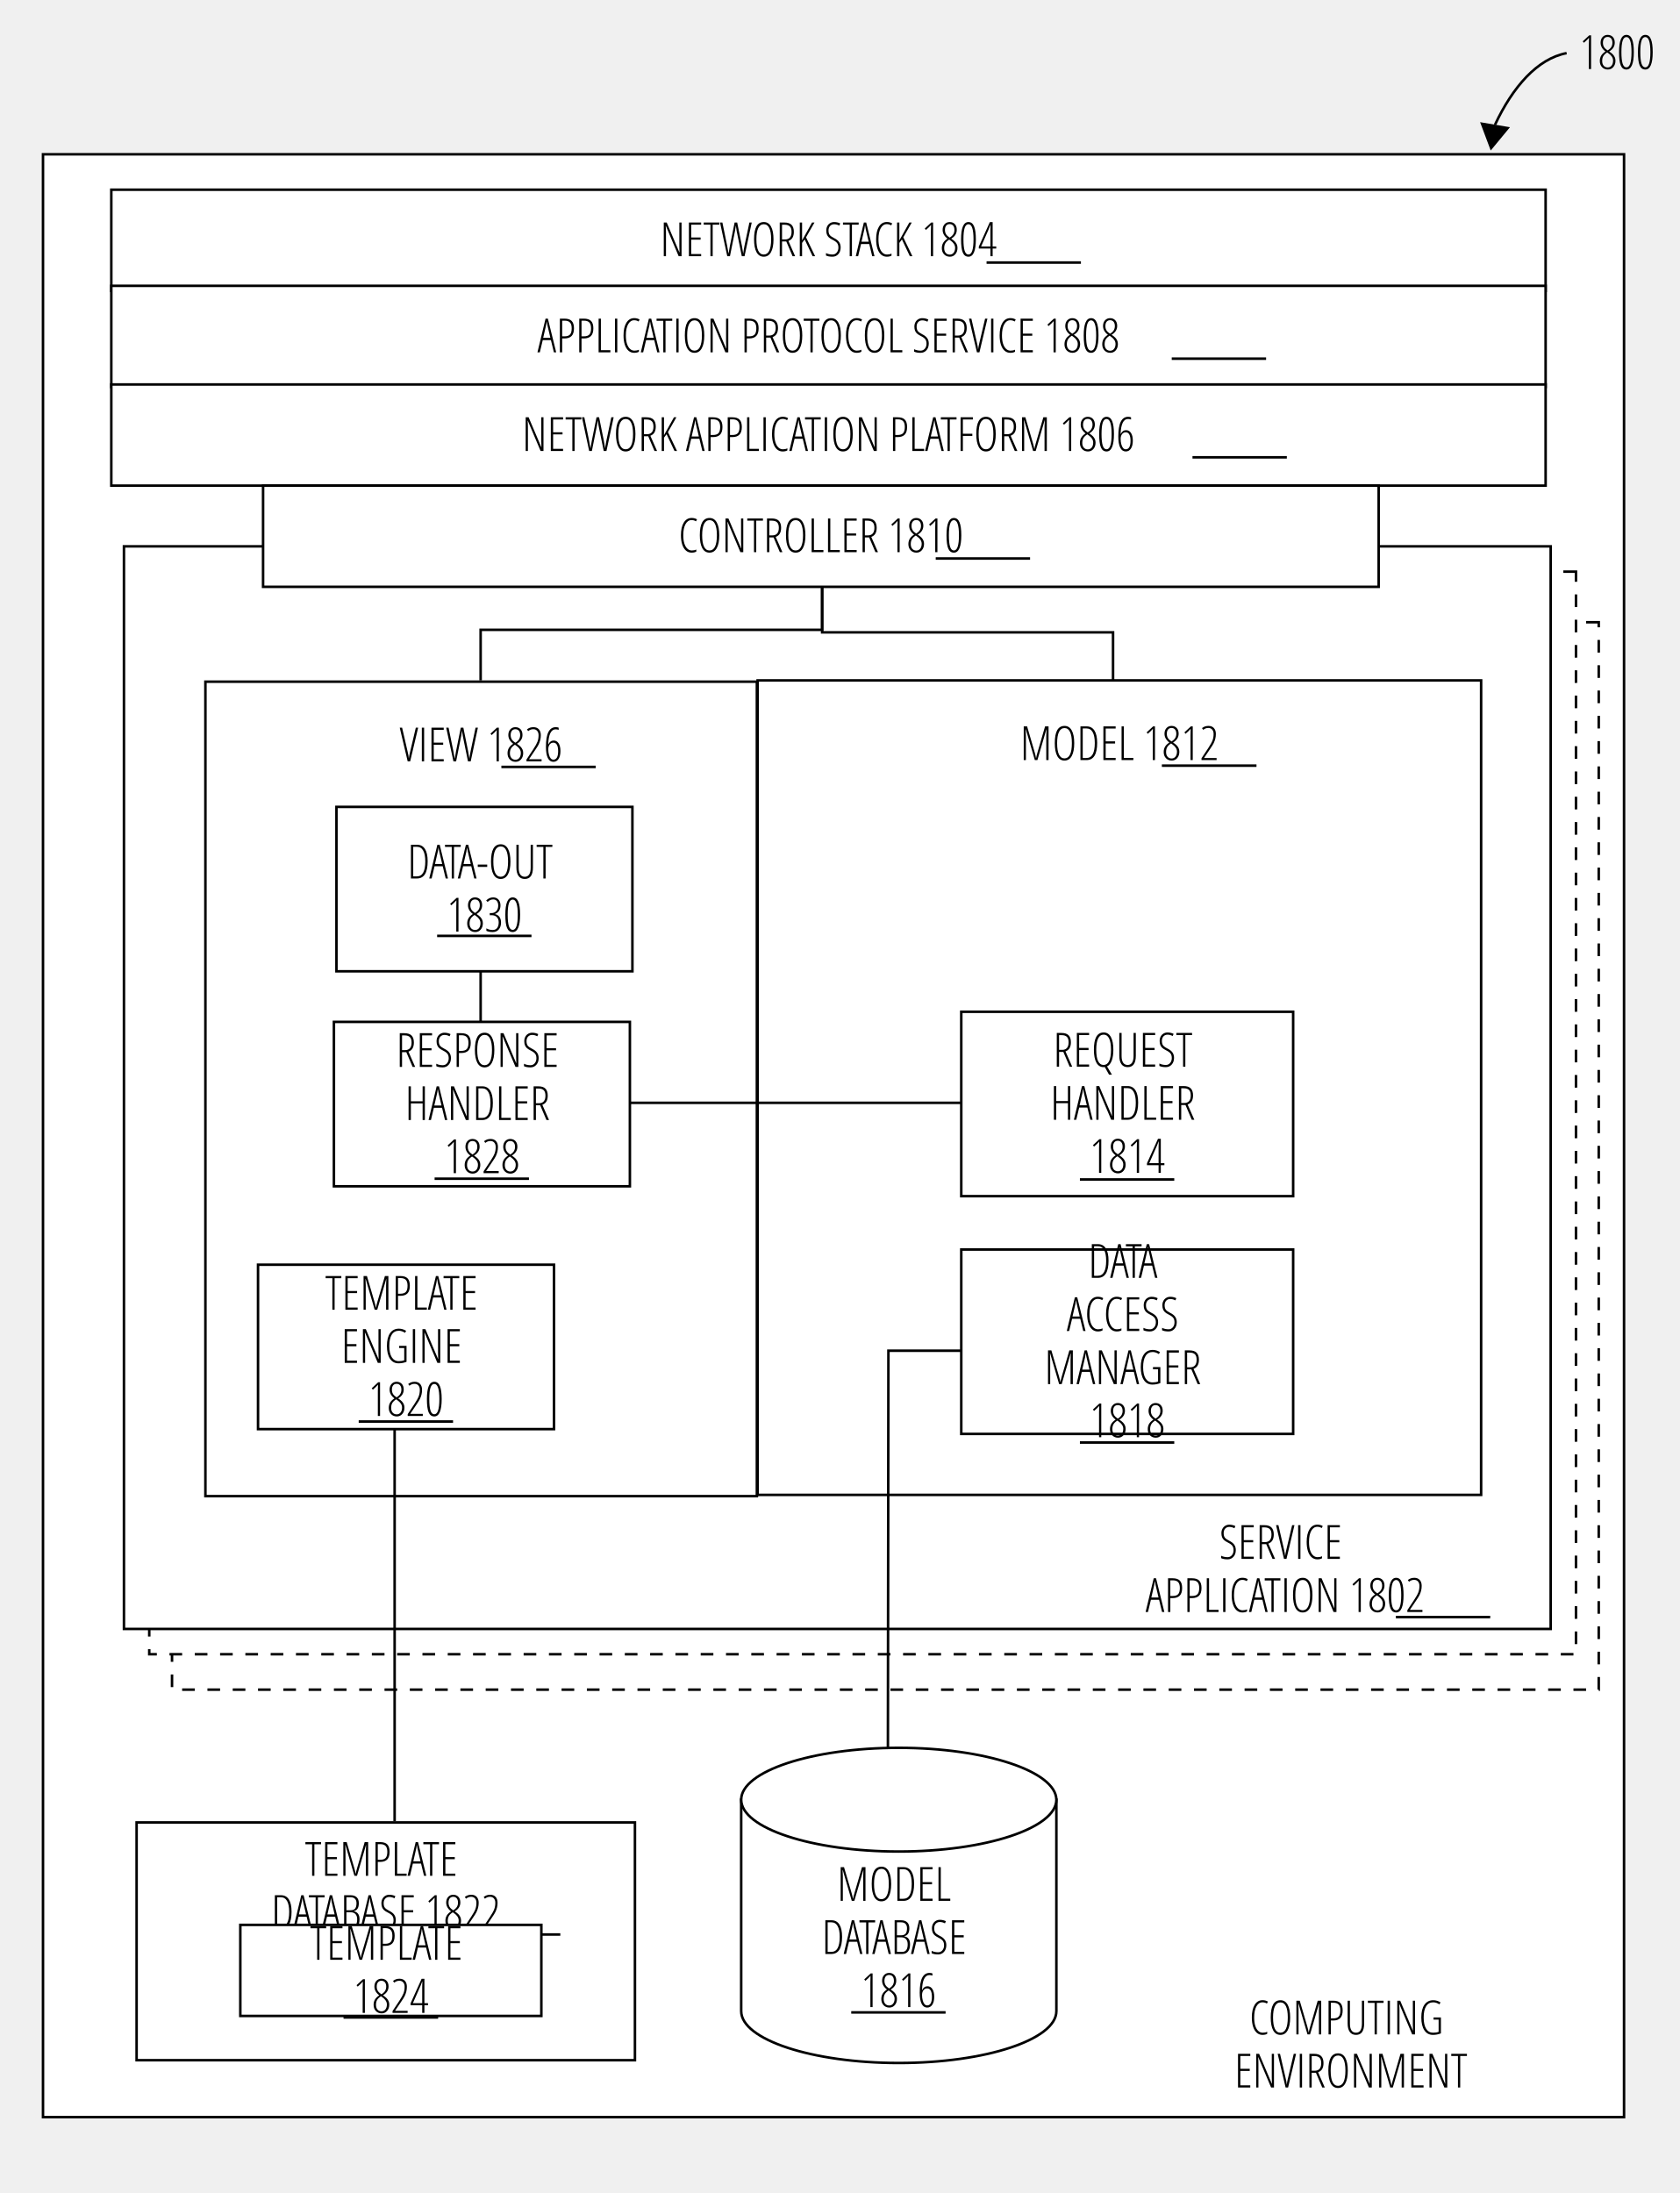
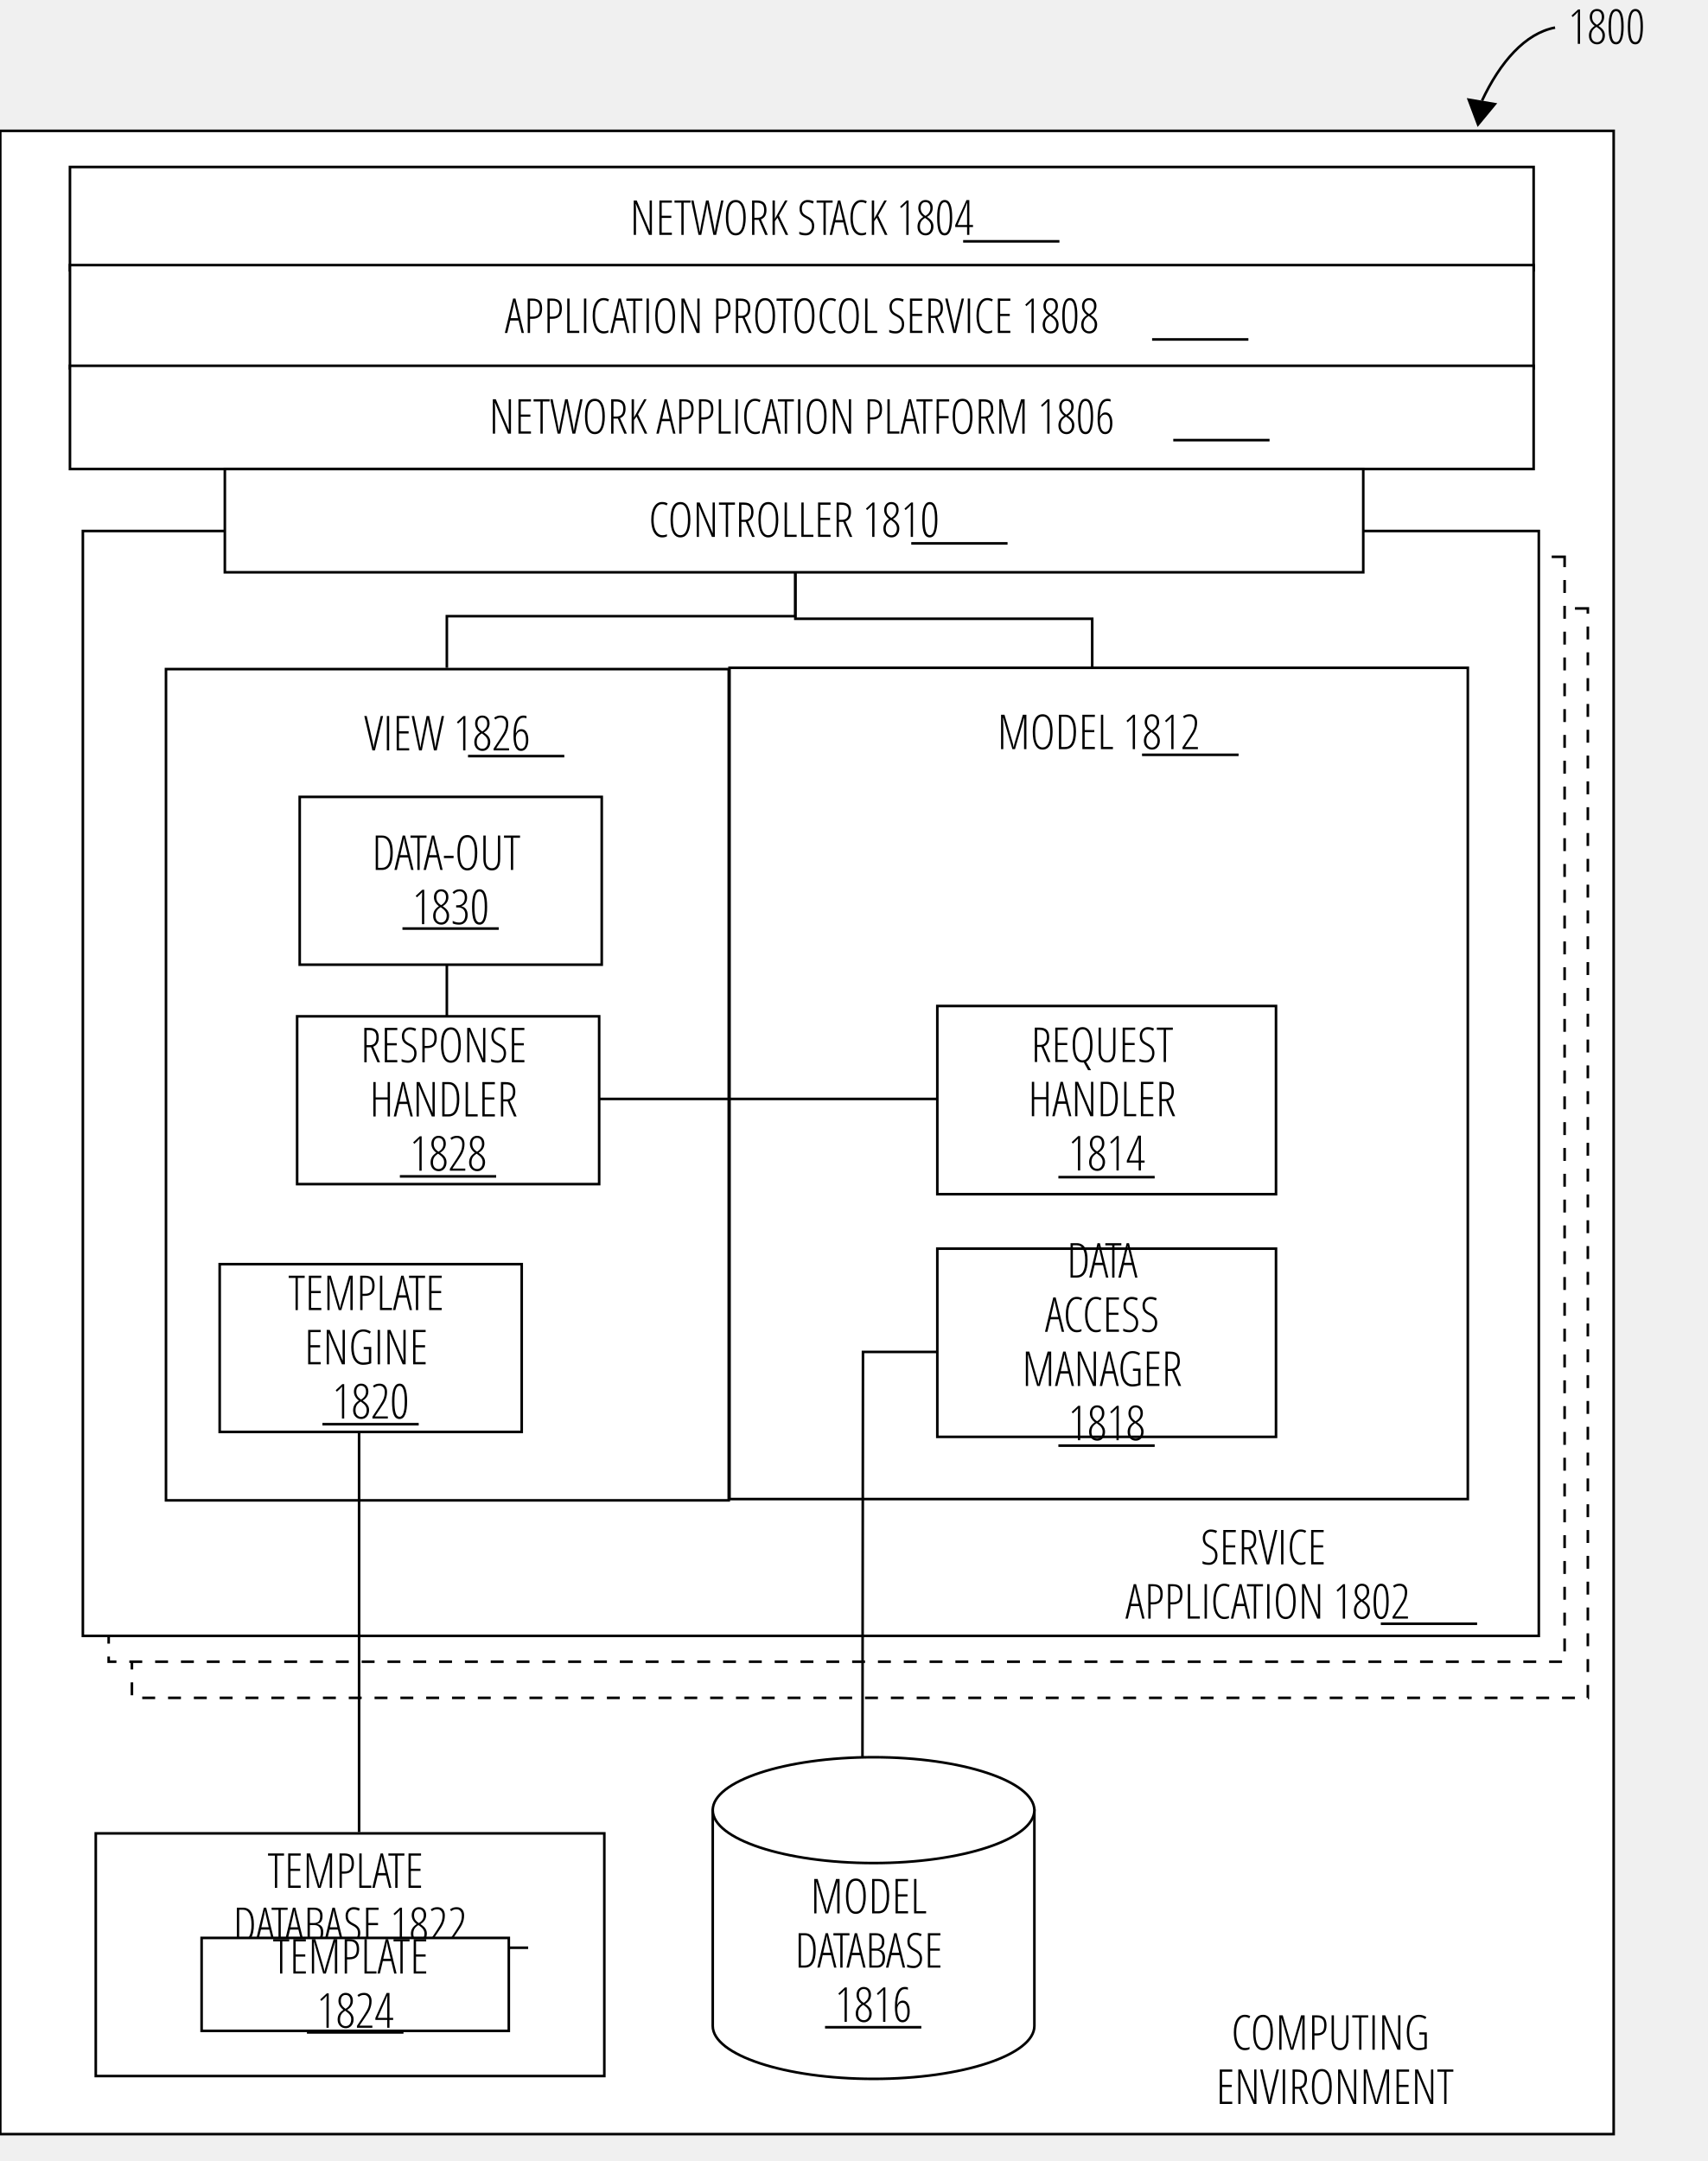
- <svg xmlns="http://www.w3.org/2000/svg" version="1.1" width="664" height="867">
+ <svg xmlns="http://www.w3.org/2000/svg" version="1.1" width="661.612" height="837.1" viewBox="16.9 10.312 661.612 837.1">
  <g>
    <g transform="translate(591,21)">
      <polygon fill="#000000" points="0,0 4.2,11.2 11.8,2" transform="translate(-5.9,27.3)" />
      <rect fill="none" width="1" height="1" transform="translate(33.3,-0.5)" />
      <g>
        <g>
          <rect x="0" y="0" width="28.3" height="28.3" opacity="0" />
          <path fill="none" stroke="#000000" stroke-width="1" d="M28.3,0C16.7,2.2,7,13.4,0,28.3" />
        </g>
      </g>
      <rect stroke="none" stroke-width="0" fill="#FFFFFF" x="0" y="0" width="0" height="0" />
      <path stroke="#000000" fill="none" />
      <text font-family="OpenSansCondensedLight" font-size="14pt" fill="black" transform="translate(0,0)" />
      <rect stroke-width="0" fill="none" width="1" height="1" transform="translate(33.3,-0.5)" />
      <text font-family="OpenSansCondensedLight" font-size="14pt" fill="black" text-decoration="none" transform="translate(33.3,-0.5)">
        <tspan x="0" y="6.8">1800</tspan>
      </text>
      <path stroke="#000000" fill="none" transform="translate(33.3,-0.5)" />
    </g>
    <g transform="translate(17,61)">
      <g>
        <g>
          <path d="M625,0H0v776h625V0L625,0z" stroke="#000000" stroke-dasharray="none" fill="#FFFFFF" />
          <rect x="27.3" y="35.4" width="570.4" height="705.2" fill="none" />
          <circle fill="none" cx="312.5" cy="0" r="0.1" />
          <circle fill="none" cx="467.4" cy="0" r="0.1" />
          <circle fill="none" cx="625" cy="195.7" r="0.1" />
          <circle fill="none" cx="625" cy="388" r="0.1" />
          <circle fill="none" cx="625" cy="580.3" r="0.1" />
          <circle fill="none" cx="467.4" cy="776" r="0.1" />
          <circle fill="none" cx="312.5" cy="776" r="0.1" />
          <circle fill="none" cx="157.7" cy="776" r="0.1" />
          <circle fill="none" cx="0" cy="580.3" r="0.1" />
          <circle fill="none" cx="0" cy="388" r="0.1" />
          <circle fill="none" cx="0" cy="195.7" r="0.1" />
          <circle fill="none" cx="157.7" cy="0" r="0.1" />
        </g>
      </g>
      <rect stroke="none" stroke-width="0" fill="#FFFFFF" x="0" y="0" width="0" height="0" transform="translate(624.9,387.9)" />
      <path stroke="#000000" fill="none" d="" />
      <text font-family="OpenSansCondensedLight" font-size="14pt" fill="black" transform="translate(624.9,387.9)" />
      <rect stroke-width="0" fill="none" width="570.4" height="705.2" transform="translate(27.3,35.4)" />
      <text font-family="OpenSansCondensedLight" font-size="14pt" fill="black" transform="translate(27.3,35.4)" text-anchor="middle">
        <tspan x="285.2" y="358.9"> </tspan>
      </text>
      <path stroke="#000000" fill="none" transform="translate(27.3,35.4)" d="M 0 0" />
    </g>
    <g transform="translate(435,790)">
      <g>
        <g>
          <path d="M198,0H0v37h198V0L198,0z" stroke="none" stroke-dasharray="none" fill="#FFFFFF" />
          <rect x="8.7" y="1.7" width="180.7" height="33.6" fill="none" />
          <circle fill="none" cx="99" cy="0" r="0.1" />
          <circle fill="none" cx="148.1" cy="0" r="0.1" />
          <circle fill="none" cx="198" cy="9.3" r="0.1" />
          <circle fill="none" cx="198" cy="18.5" r="0.1" />
          <circle fill="none" cx="198" cy="27.7" r="0.1" />
          <circle fill="none" cx="148.1" cy="37" r="0.1" />
          <circle fill="none" cx="99" cy="37" r="0.1" />
          <circle fill="none" cx="50" cy="37" r="0.1" />
          <circle fill="none" cx="0" cy="27.7" r="0.1" />
          <circle fill="none" cx="0" cy="18.5" r="0.1" />
          <circle fill="none" cx="0" cy="9.3" r="0.1" />
          <circle fill="none" cx="50" cy="0" r="0.1" />
        </g>
      </g>
      <rect stroke="none" stroke-width="0" fill="#FFFFFF" x="0" y="0" width="0" height="0" transform="translate(197.9,18.4)" />
      <path stroke="#000000" fill="none" d="" />
      <text font-family="OpenSansCondensedLight" font-size="14pt" fill="black" transform="translate(197.9,18.4)" />
      <rect stroke-width="0" fill="none" width="180.7" height="33.6" transform="translate(8.7,1.7)" />
      <text font-family="OpenSansCondensedLight" font-size="14pt" fill="black" transform="translate(8.7,1.7)" text-anchor="middle">
        <tspan x="90.3" y="12.6">COMPUTING</tspan>
        <tspan x="90.3" y="33.6">ENVIRONMENT</tspan>
      </text>
      <path stroke="#000000" fill="none" transform="translate(8.7,1.7)" d="M 0 0" />
    </g>
    <g transform="translate(54,720.5)">
      <g>
        <g>
          <path d="M197,0H0v94h197V0L197,0z" stroke="#000000" stroke-dasharray="none" fill="#FFFFFF" />
          <rect x="8.6" y="4.3" width="179.8" height="85.4" fill="none" />
          <circle fill="none" cx="98.5" cy="0" r="0.1" />
          <circle fill="none" cx="147.3" cy="0" r="0.1" />
          <circle fill="none" cx="197" cy="23.7" r="0.1" />
          <circle fill="none" cx="197" cy="47" r="0.1" />
          <circle fill="none" cx="197" cy="70.3" r="0.1" />
          <circle fill="none" cx="147.3" cy="94" r="0.1" />
          <circle fill="none" cx="98.5" cy="94" r="0.1" />
          <circle fill="none" cx="49.7" cy="94" r="0.1" />
          <circle fill="none" cx="0" cy="70.3" r="0.1" />
          <circle fill="none" cx="0" cy="47" r="0.1" />
          <circle fill="none" cx="0" cy="23.7" r="0.1" />
          <circle fill="none" cx="49.7" cy="0" r="0.1" />
        </g>
      </g>
      <rect stroke="none" stroke-width="0" fill="#FFFFFF" x="0" y="0" width="0" height="0" transform="translate(196.9,46.9)" />
      <path stroke="#000000" fill="none" d="" />
      <text font-family="OpenSansCondensedLight" font-size="14pt" fill="black" transform="translate(196.9,46.9)" />
      <rect stroke-width="0" fill="none" width="179.8" height="85.4" transform="translate(8.6,4.3)" />
      <text font-family="OpenSansCondensedLight" font-size="14pt" fill="black" transform="translate(8.6,4.3)" text-anchor="middle">
        <tspan x="89.9" y="16.8">TEMPLATE</tspan>
        <tspan x="89.9" y="37.8">DATABASE 1822</tspan>
      </text>
      <path stroke="#000000" fill="none" transform="translate(8.6,4.3)" d="M 121.5 40 158.9 40" />
    </g>
    <g transform="translate(95,761)">
      <g>
        <g>
          <path d="M119,0H0v36h119V0L119,0z" stroke="#000000" stroke-dasharray="none" fill="#FFFFFF" />
          <rect x="5.2" y="1.6" width="108.6" height="32.7" fill="none" />
          <circle fill="none" cx="59.5" cy="0" r="0.1" />
          <circle fill="none" cx="89" cy="0" r="0.1" />
          <circle fill="none" cx="119" cy="9.1" r="0.1" />
          <circle fill="none" cx="119" cy="18" r="0.1" />
          <circle fill="none" cx="119" cy="26.9" r="0.1" />
          <circle fill="none" cx="89" cy="36" r="0.1" />
          <circle fill="none" cx="59.5" cy="36" r="0.1" />
          <circle fill="none" cx="30" cy="36" r="0.1" />
          <circle fill="none" cx="0" cy="26.9" r="0.1" />
          <circle fill="none" cx="0" cy="18" r="0.1" />
          <circle fill="none" cx="0" cy="9.1" r="0.1" />
          <circle fill="none" cx="30" cy="0" r="0.1" />
        </g>
      </g>
      <rect stroke="none" stroke-width="0" fill="#FFFFFF" x="0" y="0" width="0" height="0" transform="translate(118.9,17.9)" />
      <path stroke="#000000" fill="none" d="" />
      <text font-family="OpenSansCondensedLight" font-size="14pt" fill="black" transform="translate(118.9,17.9)" />
      <rect stroke-width="0" fill="none" width="108.6" height="32.7" transform="translate(5.2,1.6)" />
      <text font-family="OpenSansCondensedLight" font-size="14pt" fill="black" transform="translate(5.2,1.6)" text-anchor="middle">
        <tspan x="54.3" y="12.2">TEMPLATE</tspan>
        <tspan x="54.3" y="33.2">1824</tspan>
      </text>
      <path stroke="#000000" fill="none" transform="translate(5.2,1.6)" d="M 35.6 35 73 35" />
    </g>
    <g transform="translate(293,691)">
      <g>
        <g>
          <g stroke="#000000" stroke-dasharray="none" fill="#FFFFFF">
            <path d="M124.4,20.5H0v83.6c0,11.2,27.9,20.5,62.3,20.5s62.3,-9.3,62.3,-20.5v-83.6L124.4,20.5L124.4,20.5z" />
            <path d="M62.3,0C27.9,0,0,9.3,0,20.5s27.9,20.5,62.3,20.5s62.3,-9.3,62.3,-20.5C124.4,9.3,96.5,0,62.3,0L62.3,0z" />
          </g>
          <rect x="6.6" y="45.6" width="111.1" height="59.1" fill="none" />
          <circle fill="none" cx="62.3" cy="0" r="0.1" />
          <circle fill="none" cx="95" cy="3.1" r="0.1" />
          <circle fill="none" cx="124.6" cy="20.5" r="0.1" />
          <circle fill="none" cx="124.6" cy="62.3" r="0.1" />
          <circle fill="none" cx="124.6" cy="104.1" r="0.1" />
          <circle fill="none" cx="96.7" cy="121.2" r="0.1" />
          <circle fill="none" cx="62.3" cy="124.6" r="0.1" />
          <circle fill="none" cx="26.1" cy="120.7" r="0.1" />
          <circle fill="none" cx="0" cy="104.1" r="0.1" />
          <circle fill="none" cx="0" cy="62.3" r="0.1" />
          <circle fill="none" cx="0" cy="20.5" r="0.1" />
          <circle fill="none" cx="29.4" cy="3.1" r="0.1" />
        </g>
      </g>
      <rect stroke="none" stroke-width="0" fill="#FFFFFF" x="0" y="0" width="0" height="0" transform="translate(124.5,62.2)" />
      <path stroke="#000000" fill="none" d="" />
      <text font-family="OpenSansCondensedLight" font-size="14pt" fill="black" transform="translate(124.5,62.2)" />
      <rect stroke-width="0" fill="none" width="111.1" height="59.1" transform="translate(6.6,45.6)" />
      <text font-family="OpenSansCondensedLight" font-size="14pt" fill="black" transform="translate(6.6,45.6)" text-anchor="middle">
        <tspan x="55.6" y="14.9">MODEL</tspan>
        <tspan x="55.6" y="35.9">DATABASE</tspan>
        <tspan x="55.6" y="56.9">1816</tspan>
      </text>
      <path stroke="#000000" fill="none" transform="translate(6.6,45.6)" d="M 36.9 59 74.2 59" />
    </g>
    <g transform="translate(68,246)">
      <g>
        <g>
          <path d="M564,0H0v422h564V0L564,0z" stroke="#000000" stroke-dasharray="5,5" fill="#FFFFFF" />
          <rect x="24.7" y="19.2" width="514.7" height="383.5" fill="none" />
          <circle fill="none" cx="282" cy="0" r="0.1" />
          <circle fill="none" cx="421.8" cy="0" r="0.1" />
          <circle fill="none" cx="564" cy="106.4" r="0.1" />
          <circle fill="none" cx="564" cy="211" r="0.1" />
          <circle fill="none" cx="564" cy="315.6" r="0.1" />
          <circle fill="none" cx="421.8" cy="422" r="0.1" />
          <circle fill="none" cx="282" cy="422" r="0.1" />
          <circle fill="none" cx="142.3" cy="422" r="0.1" />
          <circle fill="none" cx="0" cy="315.6" r="0.1" />
          <circle fill="none" cx="0" cy="211" r="0.1" />
          <circle fill="none" cx="0" cy="106.4" r="0.1" />
          <circle fill="none" cx="142.3" cy="0" r="0.1" />
        </g>
      </g>
      <rect stroke="none" stroke-width="0" fill="#FFFFFF" x="0" y="0" width="0" height="0" transform="translate(563.9,210.9)" />
      <path stroke="#000000" fill="none" d="" />
      <text font-family="OpenSansCondensedLight" font-size="14pt" fill="black" transform="translate(563.9,210.9)" />
      <rect stroke-width="0" fill="none" width="514.7" height="383.5" transform="translate(24.7,19.2)" />
      <text font-family="OpenSansCondensedLight" font-size="14pt" fill="black" transform="translate(24.7,19.2)" text-anchor="middle">
        <tspan x="257.4" y="198.1"> </tspan>
      </text>
      <path stroke="#000000" fill="none" transform="translate(24.7,19.2)" d="M 0 0" />
    </g>
    <g transform="translate(44,75)">
      <g>
        <g>
          <path d="M567,0H0v40h567V0L567,0z" stroke="#000000" stroke-dasharray="none" fill="#FFFFFF" />
          <rect x="24.8" y="1.8" width="517.4" height="36.4" fill="none" />
          <circle fill="none" cx="283.5" cy="0" r="0.1" />
          <circle fill="none" cx="424" cy="0" r="0.1" />
          <circle fill="none" cx="567" cy="10.1" r="0.1" />
          <circle fill="none" cx="567" cy="20" r="0.1" />
          <circle fill="none" cx="567" cy="29.9" r="0.1" />
          <circle fill="none" cx="424" cy="40" r="0.1" />
          <circle fill="none" cx="283.5" cy="40" r="0.1" />
          <circle fill="none" cx="143" cy="40" r="0.1" />
          <circle fill="none" cx="0" cy="29.9" r="0.1" />
          <circle fill="none" cx="0" cy="20" r="0.1" />
          <circle fill="none" cx="0" cy="10.1" r="0.1" />
          <circle fill="none" cx="143" cy="0" r="0.1" />
        </g>
      </g>
      <rect stroke="none" stroke-width="0" fill="#FFFFFF" x="0" y="0" width="0" height="0" transform="translate(566.9,19.9)" />
      <path stroke="#000000" fill="none" d="" />
      <text font-family="OpenSansCondensedLight" font-size="14pt" fill="black" transform="translate(566.9,19.9)" />
      <rect stroke-width="0" fill="none" width="517.4" height="36.4" transform="translate(24.8,1.8)" />
      <text font-family="OpenSansCondensedLight" font-size="14pt" fill="black" transform="translate(24.8,1.8)" text-anchor="middle">
        <tspan x="258.7" y="24.5">NETWORK STACK 1804</tspan>
      </text>
      <path stroke="#000000" fill="none" transform="translate(24.8,1.8)" d="M 321.2 27 358.5 27" />
    </g>
    <g transform="translate(59,226)">
      <g>
        <g>
          <path d="M564,0H0v428h564V0L564,0z" stroke="#000000" stroke-dasharray="5,5" fill="#FFFFFF" />
          <rect x="24.7" y="19.5" width="514.7" height="389" fill="none" />
          <circle fill="none" cx="282" cy="0" r="0.1" />
          <circle fill="none" cx="421.8" cy="0" r="0.1" />
          <circle fill="none" cx="564" cy="107.9" r="0.1" />
          <circle fill="none" cx="564" cy="214" r="0.1" />
          <circle fill="none" cx="564" cy="320.1" r="0.1" />
          <circle fill="none" cx="421.8" cy="428" r="0.1" />
          <circle fill="none" cx="282" cy="428" r="0.1" />
          <circle fill="none" cx="142.3" cy="428" r="0.1" />
          <circle fill="none" cx="0" cy="320.1" r="0.1" />
          <circle fill="none" cx="0" cy="214" r="0.1" />
          <circle fill="none" cx="0" cy="107.9" r="0.1" />
          <circle fill="none" cx="142.3" cy="0" r="0.1" />
        </g>
      </g>
      <rect stroke="none" stroke-width="0" fill="#FFFFFF" x="0" y="0" width="0" height="0" transform="translate(563.9,213.9)" />
      <path stroke="#000000" fill="none" d="" />
      <text font-family="OpenSansCondensedLight" font-size="14pt" fill="black" transform="translate(563.9,213.9)" />
      <rect stroke-width="0" fill="none" width="514.7" height="389" transform="translate(24.7,19.5)" />
      <text font-family="OpenSansCondensedLight" font-size="14pt" fill="black" transform="translate(24.7,19.5)" text-anchor="middle">
        <tspan x="257.4" y="200.8"> </tspan>
      </text>
      <path stroke="#000000" fill="none" transform="translate(24.7,19.5)" d="M 0 0" />
    </g>
    <g transform="translate(44,113)">
      <g>
        <g>
          <path d="M567,0H0v40h567V0L567,0z" stroke="#000000" stroke-dasharray="none" fill="#FFFFFF" />
          <rect x="24.8" y="1.8" width="517.4" height="36.4" fill="none" />
          <circle fill="none" cx="283.5" cy="0" r="0.1" />
          <circle fill="none" cx="424" cy="0" r="0.1" />
          <circle fill="none" cx="567" cy="10.1" r="0.1" />
          <circle fill="none" cx="567" cy="20" r="0.1" />
          <circle fill="none" cx="567" cy="29.9" r="0.1" />
          <circle fill="none" cx="424" cy="40" r="0.1" />
          <circle fill="none" cx="283.5" cy="40" r="0.1" />
          <circle fill="none" cx="143" cy="40" r="0.1" />
          <circle fill="none" cx="0" cy="29.9" r="0.1" />
          <circle fill="none" cx="0" cy="20" r="0.1" />
          <circle fill="none" cx="0" cy="10.1" r="0.1" />
          <circle fill="none" cx="143" cy="0" r="0.1" />
        </g>
      </g>
      <rect stroke="none" stroke-width="0" fill="#FFFFFF" x="0" y="0" width="0" height="0" transform="translate(566.9,19.9)" />
      <path stroke="#000000" fill="none" d="" />
      <text font-family="OpenSansCondensedLight" font-size="14pt" fill="black" transform="translate(566.9,19.9)" />
      <rect stroke-width="0" fill="none" width="517.4" height="36.4" transform="translate(24.8,1.8)" />
      <text font-family="OpenSansCondensedLight" font-size="14pt" fill="black" transform="translate(24.8,1.8)" text-anchor="middle">
        <tspan x="258.7" y="24.5">APPLICATION PROTOCOL SERVICE 1808</tspan>
      </text>
      <path stroke="#000000" fill="none" transform="translate(24.8,1.8)" d="M 394.4 27 431.7 27" />
    </g>
    <g transform="translate(49,216)">
      <g>
        <g>
          <path d="M564,0H0v428h564V0L564,0z" stroke="#000000" stroke-dasharray="none" fill="#FFFFFF" />
          <rect x="24.7" y="19.5" width="514.7" height="389" fill="none" />
          <circle fill="none" cx="282" cy="0" r="0.1" />
          <circle fill="none" cx="421.8" cy="0" r="0.1" />
          <circle fill="none" cx="564" cy="107.9" r="0.1" />
          <circle fill="none" cx="564" cy="214" r="0.1" />
          <circle fill="none" cx="564" cy="320.1" r="0.1" />
          <circle fill="none" cx="421.8" cy="428" r="0.1" />
          <circle fill="none" cx="282" cy="428" r="0.1" />
          <circle fill="none" cx="142.3" cy="428" r="0.1" />
          <circle fill="none" cx="0" cy="320.1" r="0.1" />
          <circle fill="none" cx="0" cy="214" r="0.1" />
          <circle fill="none" cx="0" cy="107.9" r="0.1" />
          <circle fill="none" cx="142.3" cy="0" r="0.1" />
        </g>
      </g>
      <rect stroke="none" stroke-width="0" fill="#FFFFFF" x="0" y="0" width="0" height="0" transform="translate(563.9,213.9)" />
      <path stroke="#000000" fill="none" d="" />
      <text font-family="OpenSansCondensedLight" font-size="14pt" fill="black" transform="translate(563.9,213.9)" />
      <rect stroke-width="0" fill="none" width="514.7" height="389" transform="translate(24.7,19.5)" />
      <text font-family="OpenSansCondensedLight" font-size="14pt" fill="black" transform="translate(24.7,19.5)" text-anchor="middle">
        <tspan x="257.4" y="200.8"> </tspan>
      </text>
      <path stroke="#000000" fill="none" transform="translate(24.7,19.5)" d="M 0 0" />
    </g>
    <g transform="translate(44,152)">
      <g>
        <g>
          <path d="M567,0H0v40h567V0L567,0z" stroke="#000000" stroke-dasharray="none" fill="#FFFFFF" />
          <rect x="24.8" y="1.8" width="517.4" height="36.4" fill="none" />
          <circle fill="none" cx="283.5" cy="0" r="0.1" />
          <circle fill="none" cx="424" cy="0" r="0.1" />
          <circle fill="none" cx="567" cy="10.1" r="0.1" />
          <circle fill="none" cx="567" cy="20" r="0.1" />
          <circle fill="none" cx="567" cy="29.9" r="0.1" />
          <circle fill="none" cx="424" cy="40" r="0.1" />
          <circle fill="none" cx="283.5" cy="40" r="0.1" />
          <circle fill="none" cx="143" cy="40" r="0.1" />
          <circle fill="none" cx="0" cy="29.9" r="0.1" />
          <circle fill="none" cx="0" cy="20" r="0.1" />
          <circle fill="none" cx="0" cy="10.1" r="0.1" />
          <circle fill="none" cx="143" cy="0" r="0.1" />
        </g>
      </g>
      <rect stroke="none" stroke-width="0" fill="#FFFFFF" x="0" y="0" width="0" height="0" transform="translate(566.9,19.9)" />
      <path stroke="#000000" fill="none" d="" />
      <text font-family="OpenSansCondensedLight" font-size="14pt" fill="black" transform="translate(566.9,19.9)" />
      <rect stroke-width="0" fill="none" width="517.4" height="36.4" transform="translate(24.8,1.8)" />
      <text font-family="OpenSansCondensedLight" font-size="14pt" fill="black" transform="translate(24.8,1.8)" text-anchor="middle">
        <tspan x="258.7" y="24.5">NETWORK APPLICATION PLATFORM 1806</tspan>
      </text>
      <path stroke="#000000" fill="none" transform="translate(24.8,1.8)" d="M 402.6 27 439.9 27" />
    </g>
    <g transform="translate(104,192)">
      <g>
        <g>
          <path d="M441,0H0v40h441V0L441,0z" stroke="#000000" stroke-dasharray="none" fill="#FFFFFF" />
          <rect x="19.3" y="1.8" width="402.5" height="36.4" fill="none" />
          <circle fill="none" cx="220.5" cy="0" r="0.1" />
          <circle fill="none" cx="329.8" cy="0" r="0.1" />
          <circle fill="none" cx="441" cy="10.1" r="0.1" />
          <circle fill="none" cx="441" cy="20" r="0.1" />
          <circle fill="none" cx="441" cy="29.9" r="0.1" />
          <circle fill="none" cx="329.8" cy="40" r="0.1" />
          <circle fill="none" cx="220.5" cy="40" r="0.1" />
          <circle fill="none" cx="111.3" cy="40" r="0.1" />
          <circle fill="none" cx="0" cy="29.9" r="0.1" />
          <circle fill="none" cx="0" cy="20" r="0.1" />
          <circle fill="none" cx="0" cy="10.1" r="0.1" />
          <circle fill="none" cx="111.3" cy="0" r="0.1" />
        </g>
      </g>
      <rect stroke="none" stroke-width="0" fill="#FFFFFF" x="0" y="0" width="0" height="0" transform="translate(440.9,19.9)" />
      <path stroke="#000000" fill="none" d="" />
      <text font-family="OpenSansCondensedLight" font-size="14pt" fill="black" transform="translate(440.9,19.9)" />
      <rect stroke-width="0" fill="none" width="402.5" height="36.4" transform="translate(19.3,1.8)" />
      <text font-family="OpenSansCondensedLight" font-size="14pt" fill="black" transform="translate(19.3,1.8)" text-anchor="middle">
        <tspan x="201.2" y="24.5">CONTROLLER 1810</tspan>
      </text>
      <path stroke="#000000" fill="none" transform="translate(19.3,1.8)" d="M 246.6 27 283.9 27" />
    </g>
    <g transform="translate(408,606)">
      <g>
        <g>
          <path d="M200,0H0v29h200V0L200,0z" stroke="none" stroke-dasharray="none" fill="#FFFFFF" />
          <rect x="8.7" y="1.3" width="182.5" height="26.4" fill="none" />
          <circle fill="none" cx="100" cy="0" r="0.1" />
          <circle fill="none" cx="149.6" cy="0" r="0.1" />
          <circle fill="none" cx="200" cy="7.3" r="0.1" />
          <circle fill="none" cx="200" cy="14.5" r="0.1" />
          <circle fill="none" cx="200" cy="21.7" r="0.1" />
          <circle fill="none" cx="149.6" cy="29" r="0.1" />
          <circle fill="none" cx="100" cy="29" r="0.1" />
          <circle fill="none" cx="50.5" cy="29" r="0.1" />
          <circle fill="none" cx="0" cy="21.7" r="0.1" />
          <circle fill="none" cx="0" cy="14.5" r="0.1" />
          <circle fill="none" cx="0" cy="7.3" r="0.1" />
          <circle fill="none" cx="50.5" cy="0" r="0.1" />
        </g>
      </g>
      <rect stroke="none" stroke-width="0" fill="#FFFFFF" x="0" y="0" width="0" height="0" transform="translate(199.9,14.4)" />
      <path stroke="#000000" fill="none" d="" />
      <text font-family="OpenSansCondensedLight" font-size="14pt" fill="black" transform="translate(199.9,14.4)" />
      <rect stroke-width="0" fill="none" width="182.5" height="26.4" transform="translate(8.7,1.3)" />
      <text font-family="OpenSansCondensedLight" font-size="14pt" fill="black" transform="translate(8.7,1.3)" text-anchor="middle">
        <tspan x="91.3" y="9">SERVICE</tspan>
        <tspan x="91.3" y="30">APPLICATION 1802</tspan>
      </text>
      <path stroke="#000000" fill="none" transform="translate(8.7,1.3)" d="M 135.1 32 172.4 32" />
    </g>
    <g transform="translate(81.2,269.5)">
      <g>
        <g>
          <path d="M218,0H0v322h218V0L218,0z" stroke="#000000" stroke-dasharray="none" fill="#FFFFFF" />
          <rect x="9.5" y="14.7" width="198.9" height="292.6" fill="none" />
          <circle fill="none" cx="109" cy="0" r="0.1" />
          <circle fill="none" cx="163" cy="0" r="0.1" />
          <circle fill="none" cx="218" cy="81.2" r="0.1" />
          <circle fill="none" cx="218" cy="161" r="0.1" />
          <circle fill="none" cx="218" cy="240.8" r="0.1" />
          <circle fill="none" cx="163" cy="322" r="0.1" />
          <circle fill="none" cx="109" cy="322" r="0.1" />
          <circle fill="none" cx="55" cy="322" r="0.1" />
          <circle fill="none" cx="0" cy="240.8" r="0.1" />
          <circle fill="none" cx="0" cy="161" r="0.1" />
          <circle fill="none" cx="0" cy="81.2" r="0.1" />
          <circle fill="none" cx="55" cy="0" r="0.1" />
        </g>
      </g>
      <rect stroke="none" stroke-width="0" fill="#FFFFFF" x="0" y="0" width="0" height="0" transform="translate(217.9,160.9)" />
      <path stroke="#000000" fill="none" d="" />
      <text font-family="OpenSansCondensedLight" font-size="14pt" fill="black" transform="translate(217.9,160.9)" />
      <rect stroke-width="0" fill="none" width="198.9" height="292.6" transform="translate(9.5,14.7)" />
      <text font-family="OpenSansCondensedLight" font-size="14pt" fill="black" transform="translate(9.5,14.7)" text-anchor="middle">
        <tspan x="99.5" y="16.8">VIEW 1826</tspan>
      </text>
      <path stroke="#000000" fill="none" transform="translate(9.5,14.7)" d="M 107.5 19 144.8 19" />
    </g>
    <g transform="translate(299.5,269)">
      <g>
        <g>
          <path d="M286,0H0v322h286V0L286,0z" stroke="#000000" stroke-dasharray="none" fill="#FFFFFF" />
          <rect x="12.5" y="14.7" width="261" height="292.6" fill="none" />
          <circle fill="none" cx="143" cy="0" r="0.1" />
          <circle fill="none" cx="213.9" cy="0" r="0.1" />
          <circle fill="none" cx="286" cy="81.2" r="0.1" />
          <circle fill="none" cx="286" cy="161" r="0.1" />
          <circle fill="none" cx="286" cy="240.8" r="0.1" />
          <circle fill="none" cx="213.9" cy="322" r="0.1" />
          <circle fill="none" cx="143" cy="322" r="0.1" />
          <circle fill="none" cx="72.2" cy="322" r="0.1" />
          <circle fill="none" cx="0" cy="240.8" r="0.1" />
          <circle fill="none" cx="0" cy="161" r="0.1" />
          <circle fill="none" cx="0" cy="81.2" r="0.1" />
          <circle fill="none" cx="72.2" cy="0" r="0.1" />
        </g>
      </g>
      <rect stroke="none" stroke-width="0" fill="#FFFFFF" x="0" y="0" width="0" height="0" transform="translate(285.9,160.9)" />
      <path stroke="#000000" fill="none" d="" />
      <text font-family="OpenSansCondensedLight" font-size="14pt" fill="black" transform="translate(285.9,160.9)" />
      <rect stroke-width="0" fill="none" width="261" height="292.6" transform="translate(12.5,14.7)" />
      <text font-family="OpenSansCondensedLight" font-size="14pt" fill="black" transform="translate(12.5,14.7)" text-anchor="middle">
        <tspan x="130.5" y="16.8">MODEL 1812</tspan>
      </text>
      <path stroke="#000000" fill="none" transform="translate(12.5,14.7)" d="M 147.3 19 184.7 19" />
    </g>
    <g transform="translate(133,319)">
      <g>
        <g>
          <path d="M117,0H0v65h117V0L117,0z" stroke="#000000" stroke-dasharray="none" fill="#FFFFFF" />
          <rect x="5.1" y="3" width="106.8" height="59.1" fill="none" />
          <circle fill="none" cx="58.5" cy="0" r="0.1" />
          <circle fill="none" cx="87.5" cy="0" r="0.1" />
          <circle fill="none" cx="117" cy="16.4" r="0.1" />
          <circle fill="none" cx="117" cy="32.5" r="0.1" />
          <circle fill="none" cx="117" cy="48.6" r="0.1" />
          <circle fill="none" cx="87.5" cy="65" r="0.1" />
          <circle fill="none" cx="58.5" cy="65" r="0.1" />
          <circle fill="none" cx="29.5" cy="65" r="0.1" />
          <circle fill="none" cx="0" cy="48.6" r="0.1" />
          <circle fill="none" cx="0" cy="32.5" r="0.1" />
          <circle fill="none" cx="0" cy="16.4" r="0.1" />
          <circle fill="none" cx="29.5" cy="0" r="0.1" />
        </g>
      </g>
      <rect stroke="none" stroke-width="0" fill="#FFFFFF" x="0" y="0" width="0" height="0" transform="translate(116.9,32.4)" />
      <path stroke="#000000" fill="none" d="" />
      <text font-family="OpenSansCondensedLight" font-size="14pt" fill="black" transform="translate(116.9,32.4)" />
      <rect stroke-width="0" fill="none" width="106.8" height="59.1" transform="translate(5.1,3)" />
      <text font-family="OpenSansCondensedLight" font-size="14pt" fill="black" transform="translate(5.1,3)" text-anchor="middle">
        <tspan x="53.4" y="25.3">DATA-OUT</tspan>
        <tspan x="53.4" y="46.3">1830</tspan>
      </text>
      <path stroke="#000000" fill="none" transform="translate(5.1,3)" d="M 34.7 48 72 48" />
    </g>
    <g transform="translate(132,404)">
      <g>
        <g>
          <path d="M117,0H0v65h117V0L117,0z" stroke="#000000" stroke-dasharray="none" fill="#FFFFFF" />
          <rect x="5.1" y="3" width="106.8" height="59.1" fill="none" />
          <circle fill="none" cx="58.5" cy="0" r="0.1" />
          <circle fill="none" cx="87.5" cy="0" r="0.1" />
          <circle fill="none" cx="117" cy="16.4" r="0.1" />
          <circle fill="none" cx="117" cy="32.5" r="0.1" />
          <circle fill="none" cx="117" cy="48.6" r="0.1" />
          <circle fill="none" cx="87.5" cy="65" r="0.1" />
          <circle fill="none" cx="58.5" cy="65" r="0.1" />
          <circle fill="none" cx="29.5" cy="65" r="0.1" />
          <circle fill="none" cx="0" cy="48.6" r="0.1" />
          <circle fill="none" cx="0" cy="32.5" r="0.1" />
          <circle fill="none" cx="0" cy="16.4" r="0.1" />
          <circle fill="none" cx="29.5" cy="0" r="0.1" />
        </g>
      </g>
      <rect stroke="none" stroke-width="0" fill="#FFFFFF" x="0" y="0" width="0" height="0" transform="translate(116.9,32.4)" />
      <path stroke="#000000" fill="none" d="" />
      <text font-family="OpenSansCondensedLight" font-size="14pt" fill="black" transform="translate(116.9,32.4)" />
      <rect stroke-width="0" fill="none" width="106.8" height="59.1" transform="translate(5.1,3)" />
      <text font-family="OpenSansCondensedLight" font-size="14pt" fill="black" transform="translate(5.1,3)" text-anchor="middle">
        <tspan x="53.4" y="14.8">RESPONSE</tspan>
        <tspan x="53.4" y="35.8">HANDLER</tspan>
        <tspan x="53.4" y="56.8">1828</tspan>
      </text>
      <path stroke="#000000" fill="none" transform="translate(5.1,3)" d="M 34.7 59 72 59" />
    </g>
    <g transform="translate(102,500)">
      <g>
        <g>
          <path d="M117,0H0v65h117V0L117,0z" stroke="#000000" stroke-dasharray="none" fill="#FFFFFF" />
          <rect x="5.1" y="3" width="106.8" height="59.1" fill="none" />
          <circle fill="none" cx="58.5" cy="0" r="0.1" />
          <circle fill="none" cx="87.5" cy="0" r="0.1" />
          <circle fill="none" cx="117" cy="16.4" r="0.1" />
          <circle fill="none" cx="117" cy="32.5" r="0.1" />
          <circle fill="none" cx="117" cy="48.6" r="0.1" />
          <circle fill="none" cx="87.5" cy="65" r="0.1" />
          <circle fill="none" cx="58.5" cy="65" r="0.1" />
          <circle fill="none" cx="29.5" cy="65" r="0.1" />
          <circle fill="none" cx="0" cy="48.6" r="0.1" />
          <circle fill="none" cx="0" cy="32.5" r="0.1" />
          <circle fill="none" cx="0" cy="16.4" r="0.1" />
          <circle fill="none" cx="29.5" cy="0" r="0.1" />
        </g>
      </g>
      <rect stroke="none" stroke-width="0" fill="#FFFFFF" x="0" y="0" width="0" height="0" transform="translate(116.9,32.4)" />
      <path stroke="#000000" fill="none" d="" />
      <text font-family="OpenSansCondensedLight" font-size="14pt" fill="black" transform="translate(116.9,32.4)" />
      <rect stroke-width="0" fill="none" width="106.8" height="59.1" transform="translate(5.1,3)" />
      <text font-family="OpenSansCondensedLight" font-size="14pt" fill="black" transform="translate(5.1,3)" text-anchor="middle">
        <tspan x="53.4" y="14.8">TEMPLATE</tspan>
        <tspan x="53.4" y="35.8">ENGINE</tspan>
        <tspan x="53.4" y="56.8">1820</tspan>
      </text>
      <path stroke="#000000" fill="none" transform="translate(5.1,3)" d="M 34.7 59 72 59" />
    </g>
    <g transform="translate(380,400)">
      <g>
        <g>
          <path d="M131.2,0H0v72.9h131.2V0L131.2,0z" stroke="#000000" stroke-dasharray="none" fill="#FFFFFF" />
          <rect x="5.7" y="3.3" width="119.7" height="66.2" fill="none" />
          <circle fill="none" cx="65.6" cy="0" r="0.1" />
          <circle fill="none" cx="98.1" cy="0" r="0.1" />
          <circle fill="none" cx="131.2" cy="18.4" r="0.1" />
          <circle fill="none" cx="131.2" cy="36.4" r="0.1" />
          <circle fill="none" cx="131.2" cy="54.5" r="0.1" />
          <circle fill="none" cx="98.1" cy="72.9" r="0.1" />
          <circle fill="none" cx="65.6" cy="72.9" r="0.1" />
          <circle fill="none" cx="33.1" cy="72.9" r="0.1" />
          <circle fill="none" cx="0" cy="54.5" r="0.1" />
          <circle fill="none" cx="0" cy="36.4" r="0.1" />
          <circle fill="none" cx="0" cy="18.4" r="0.1" />
          <circle fill="none" cx="33.1" cy="0" r="0.1" />
        </g>
      </g>
      <rect stroke="none" stroke-width="0" fill="#FFFFFF" x="0" y="0" width="0" height="0" transform="translate(131.1,36.3)" />
      <path stroke="#000000" fill="none" d="" />
      <text font-family="OpenSansCondensedLight" font-size="14pt" fill="black" transform="translate(131.1,36.3)" />
      <rect stroke-width="0" fill="none" width="119.7" height="66.2" transform="translate(5.7,3.3)" />
      <text font-family="OpenSansCondensedLight" font-size="14pt" fill="black" transform="translate(5.7,3.3)" text-anchor="middle">
        <tspan x="59.9" y="18.4">REQUEST</tspan>
        <tspan x="59.9" y="39.4">HANDLER</tspan>
        <tspan x="59.9" y="60.4">1814</tspan>
      </text>
      <path stroke="#000000" fill="none" transform="translate(5.7,3.3)" d="M 41.2 63 78.5 63" />
    </g>
    <g transform="translate(380,494)">
      <g>
        <g>
          <path d="M131.2,0H0v72.9h131.2V0L131.2,0z" stroke="#000000" stroke-dasharray="none" fill="#FFFFFF" />
          <rect x="5.7" y="3.3" width="119.7" height="66.2" fill="none" />
          <circle fill="none" cx="65.6" cy="0" r="0.1" />
          <circle fill="none" cx="98.1" cy="0" r="0.1" />
          <circle fill="none" cx="131.2" cy="18.4" r="0.1" />
          <circle fill="none" cx="131.2" cy="36.4" r="0.1" />
          <circle fill="none" cx="131.2" cy="54.5" r="0.1" />
          <circle fill="none" cx="98.1" cy="72.9" r="0.1" />
          <circle fill="none" cx="65.6" cy="72.9" r="0.1" />
          <circle fill="none" cx="33.1" cy="72.9" r="0.1" />
          <circle fill="none" cx="0" cy="54.5" r="0.1" />
          <circle fill="none" cx="0" cy="36.4" r="0.1" />
          <circle fill="none" cx="0" cy="18.4" r="0.1" />
          <circle fill="none" cx="33.1" cy="0" r="0.1" />
        </g>
      </g>
      <rect stroke="none" stroke-width="0" fill="#FFFFFF" x="0" y="0" width="0" height="0" transform="translate(131.1,36.3)" />
      <path stroke="#000000" fill="none" d="" />
      <text font-family="OpenSansCondensedLight" font-size="14pt" fill="black" transform="translate(131.1,36.3)" />
      <rect stroke-width="0" fill="none" width="119.7" height="66.2" transform="translate(5.7,3.3)" />
      <text font-family="OpenSansCondensedLight" font-size="14pt" fill="black" transform="translate(5.7,3.3)" text-anchor="middle">
        <tspan x="59.9" y="7.9">DATA</tspan>
        <tspan x="59.9" y="28.9">ACCESS</tspan>
        <tspan x="59.9" y="49.9">MANAGER</tspan>
        <tspan x="59.9" y="70.9">1818</tspan>
      </text>
      <path stroke="#000000" fill="none" transform="translate(5.7,3.3)" d="M 41.2 73 78.5 73" />
    </g>
    <g>
      <path stroke="black" stroke-dasharray="none" d="M 325 232 325 249 190 249 190 269" fill="none" />
      <path fill="black" stroke="black" d="" transform="translate(325,232) scale(1,1) rotate(-270)" />
      <path fill="black" stroke="black" d="" transform="translate(190,269) scale(1,1) rotate(-90)" />
      <g>
        <g label-idx="0" cursor="move" transform="translate(256, 249)">
          <rect fill="white" rx="3" ry="3" x="0" y="0" width="0" height="0" />
          <text text-anchor="middle" font-size="14pt" font-family="OpenSansCondensedLight" y="0.8em" display="none" xml:space="preserve" transform="translate(0,0)" />
        </g>
      </g>
    </g>
    <g>
      <path stroke="black" stroke-dasharray="none" d="M 325 232 325 250 440 250 440 269" fill="none" />
      <path fill="black" stroke="black" d="" transform="translate(325,232) scale(1,1) rotate(-270)" />
      <path fill="black" stroke="black" d="" transform="translate(440,269) scale(1,1) rotate(-90)" />
      <g>
        <g label-idx="0" cursor="move" transform="translate(383, 250)">
          <rect fill="white" rx="3" ry="3" x="0" y="0" width="0" height="0" />
          <text text-anchor="middle" font-size="14pt" font-family="OpenSansCondensedLight" y="0.8em" display="none" xml:space="preserve" transform="translate(0,0)" />
        </g>
      </g>
    </g>
    <g>
      <path stroke="black" stroke-dasharray="none" d="M 190 384 190 404" fill="none" />
      <path fill="black" stroke="black" d="" transform="translate(190,384) scale(1,1) rotate(-270)" />
      <path fill="black" stroke="black" d="" transform="translate(190,404) scale(1,1) rotate(-90)" />
      <g>
        <g label-idx="0" cursor="move" transform="translate(190, 394)">
          <rect fill="white" rx="3" ry="3" x="0" y="0" width="0" height="0" />
          <text text-anchor="middle" font-size="14pt" font-family="OpenSansCondensedLight" y="0.8em" display="none" xml:space="preserve" transform="translate(0,0)" />
        </g>
      </g>
    </g>
    <g>
      <path stroke="black" stroke-dasharray="none" d="M 249 436 380 436" fill="none" />
      <path fill="black" stroke="black" d="" transform="translate(249,436) scale(1,1) rotate(0)" />
      <path fill="black" stroke="black" d="" transform="translate(380,436) scale(1,1) rotate(-180)" />
      <g>
        <g label-idx="0" cursor="move" transform="translate(314.5, 436)">
          <rect fill="white" rx="3" ry="3" x="0" y="0" width="0" height="0" />
          <text text-anchor="middle" font-size="14pt" font-family="OpenSansCondensedLight" y="0.8em" display="none" xml:space="preserve" transform="translate(0,0)" />
        </g>
      </g>
    </g>
    <g>
      <path stroke="black" stroke-dasharray="none" d="M 156 565 156 645 156 720" fill="none" />
      <path fill="black" stroke="black" d="" transform="translate(156,565) scale(1,1) rotate(-270)" />
      <path fill="black" stroke="black" d="" transform="translate(156,720) scale(1,1) rotate(-90)" />
      <g>
        <g label-idx="0" cursor="move" transform="translate(156, 642.5)">
          <rect fill="white" rx="3" ry="3" x="0" y="0" width="0" height="0" />
          <text text-anchor="middle" font-size="14pt" font-family="OpenSansCondensedLight" y="0.8em" display="none" xml:space="preserve" transform="translate(0,0)" />
        </g>
      </g>
    </g>
    <g>
      <path stroke="black" stroke-dasharray="none" d="M 380 534 351.2 534 351 691" fill="none" />
      <path fill="black" stroke="black" d="" transform="translate(380,534) scale(1,1) rotate(-180)" />
      <path fill="black" stroke="black" d="" transform="translate(351,691) scale(1,1) rotate(-89.9)" />
      <g>
        <g label-idx="0" cursor="move" transform="translate(351.1, 598.1)">
          <rect fill="white" rx="3" ry="3" x="0" y="0" width="0" height="0" />
          <text text-anchor="middle" font-size="14pt" font-family="OpenSansCondensedLight" y="0.8em" display="none" xml:space="preserve" transform="translate(0,0)" />
        </g>
      </g>
    </g>
  </g>
  <defs />
</svg>
